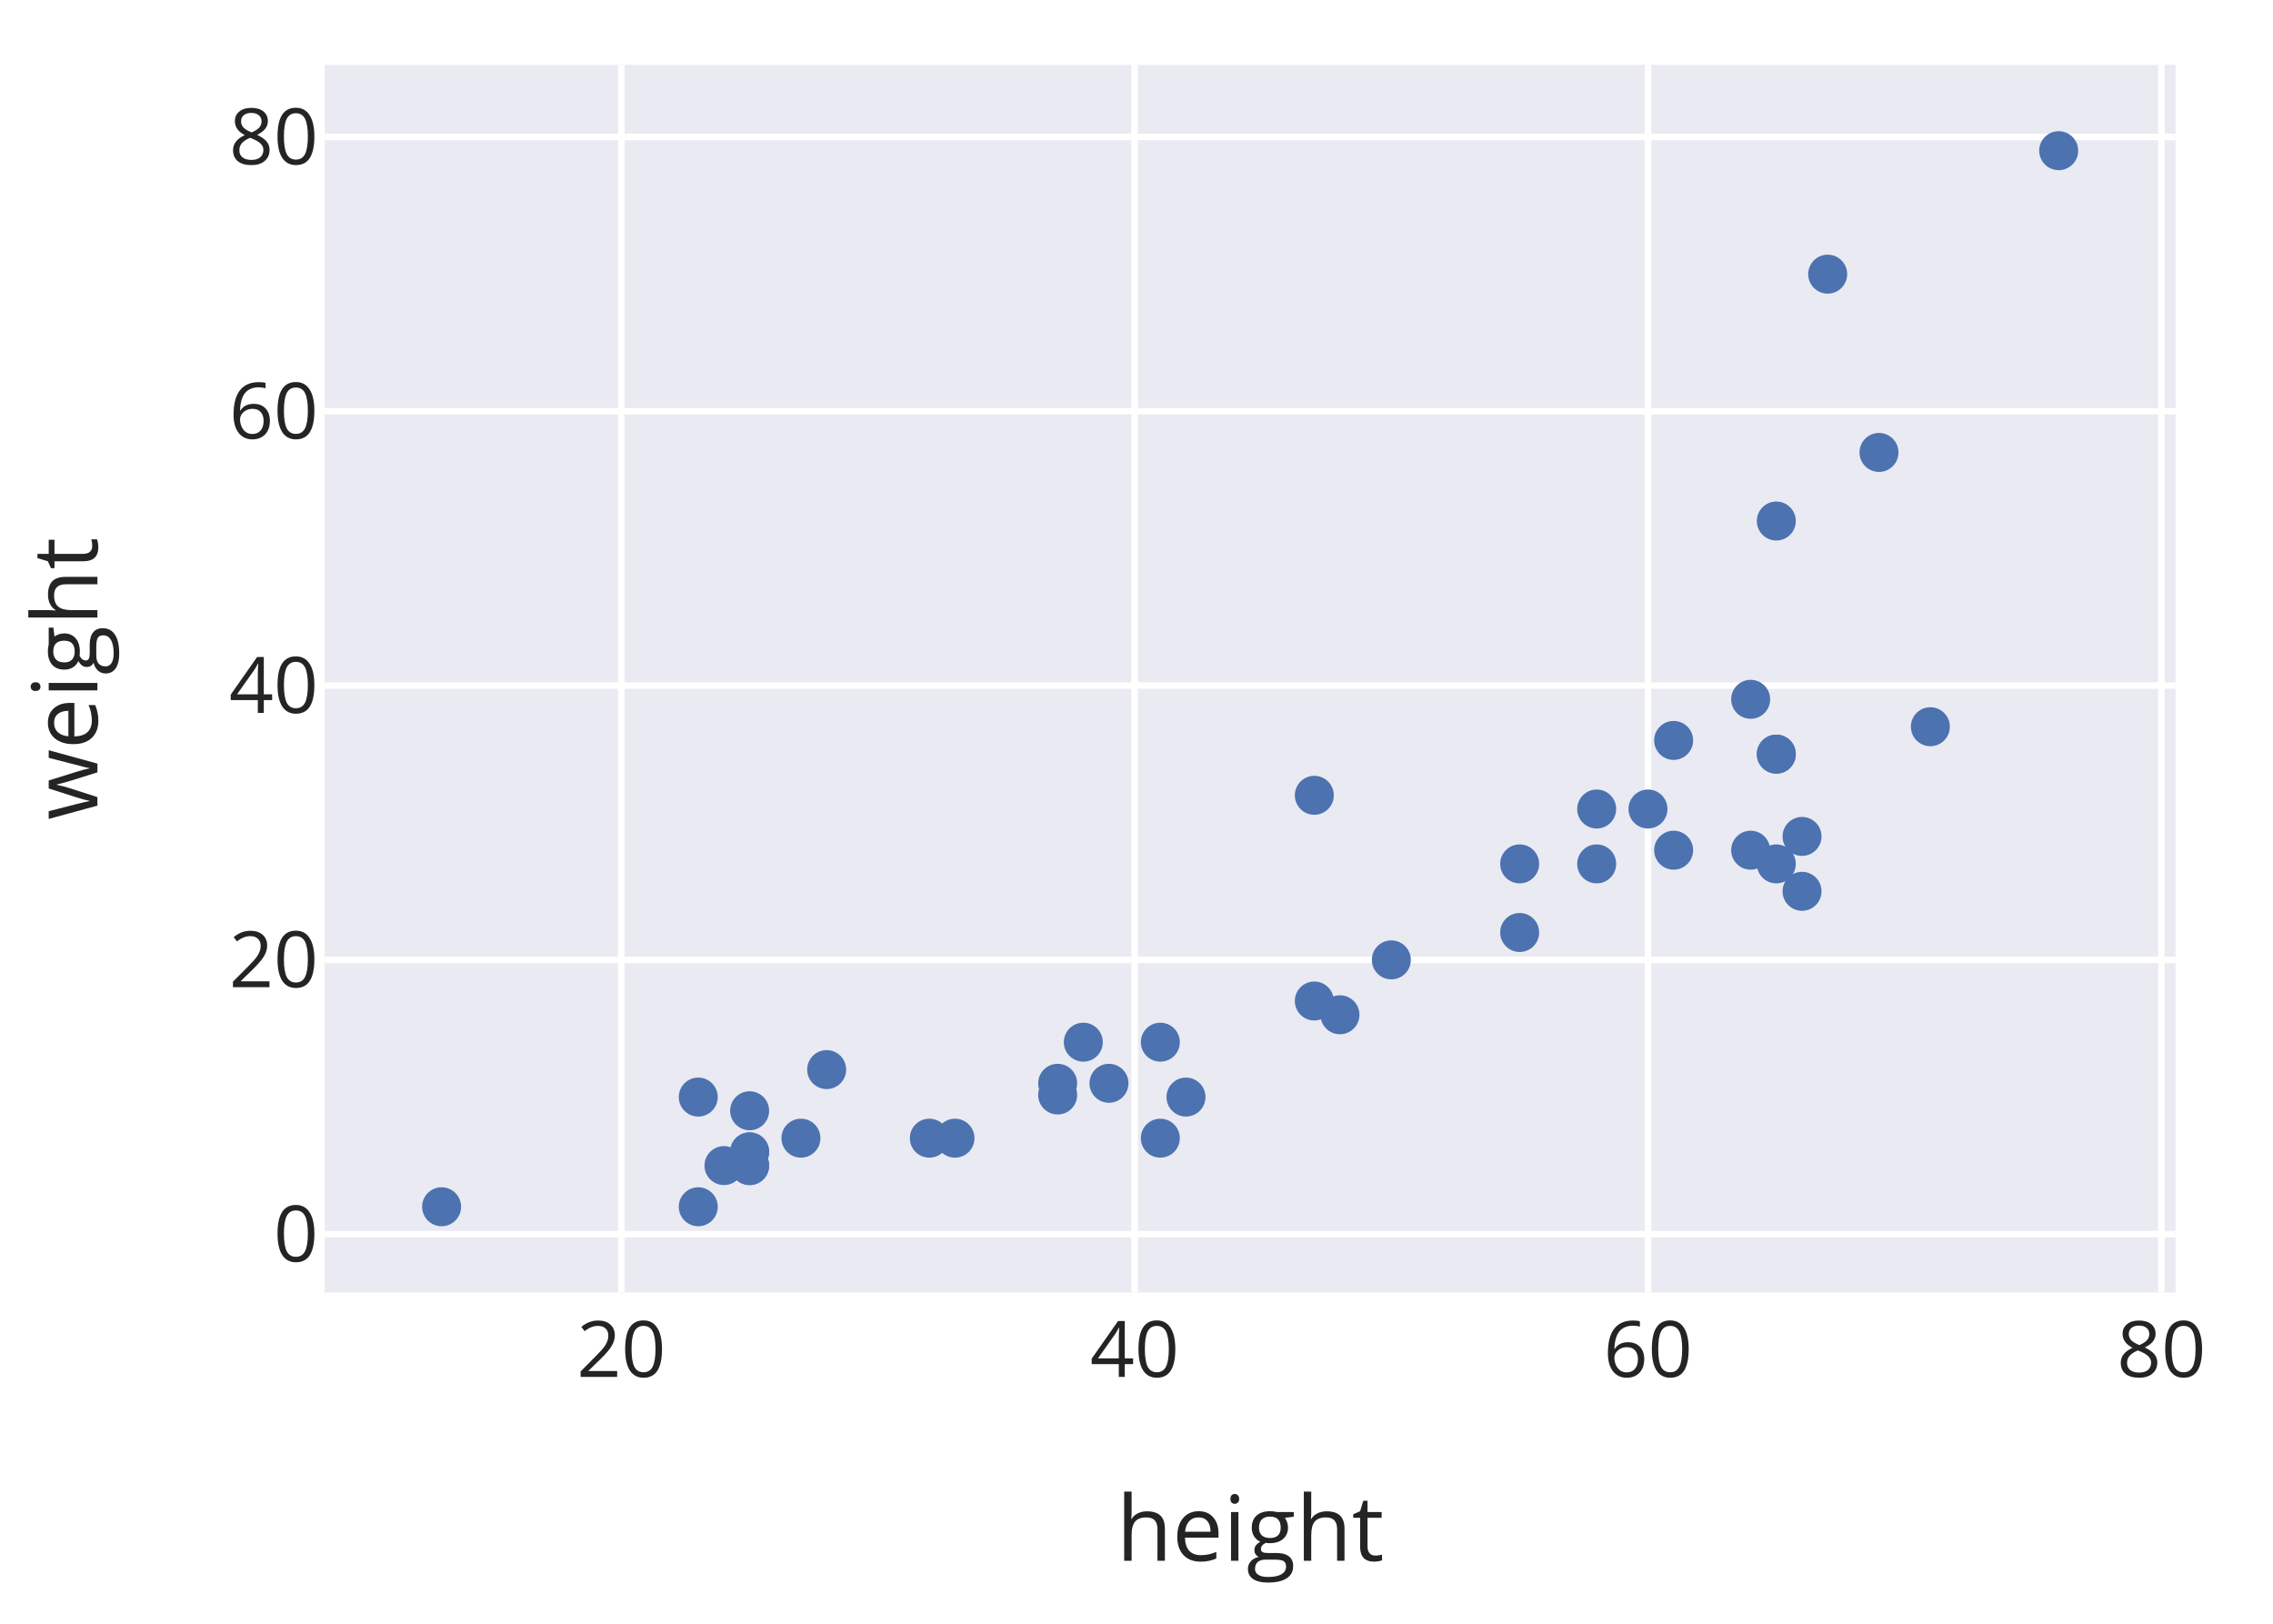
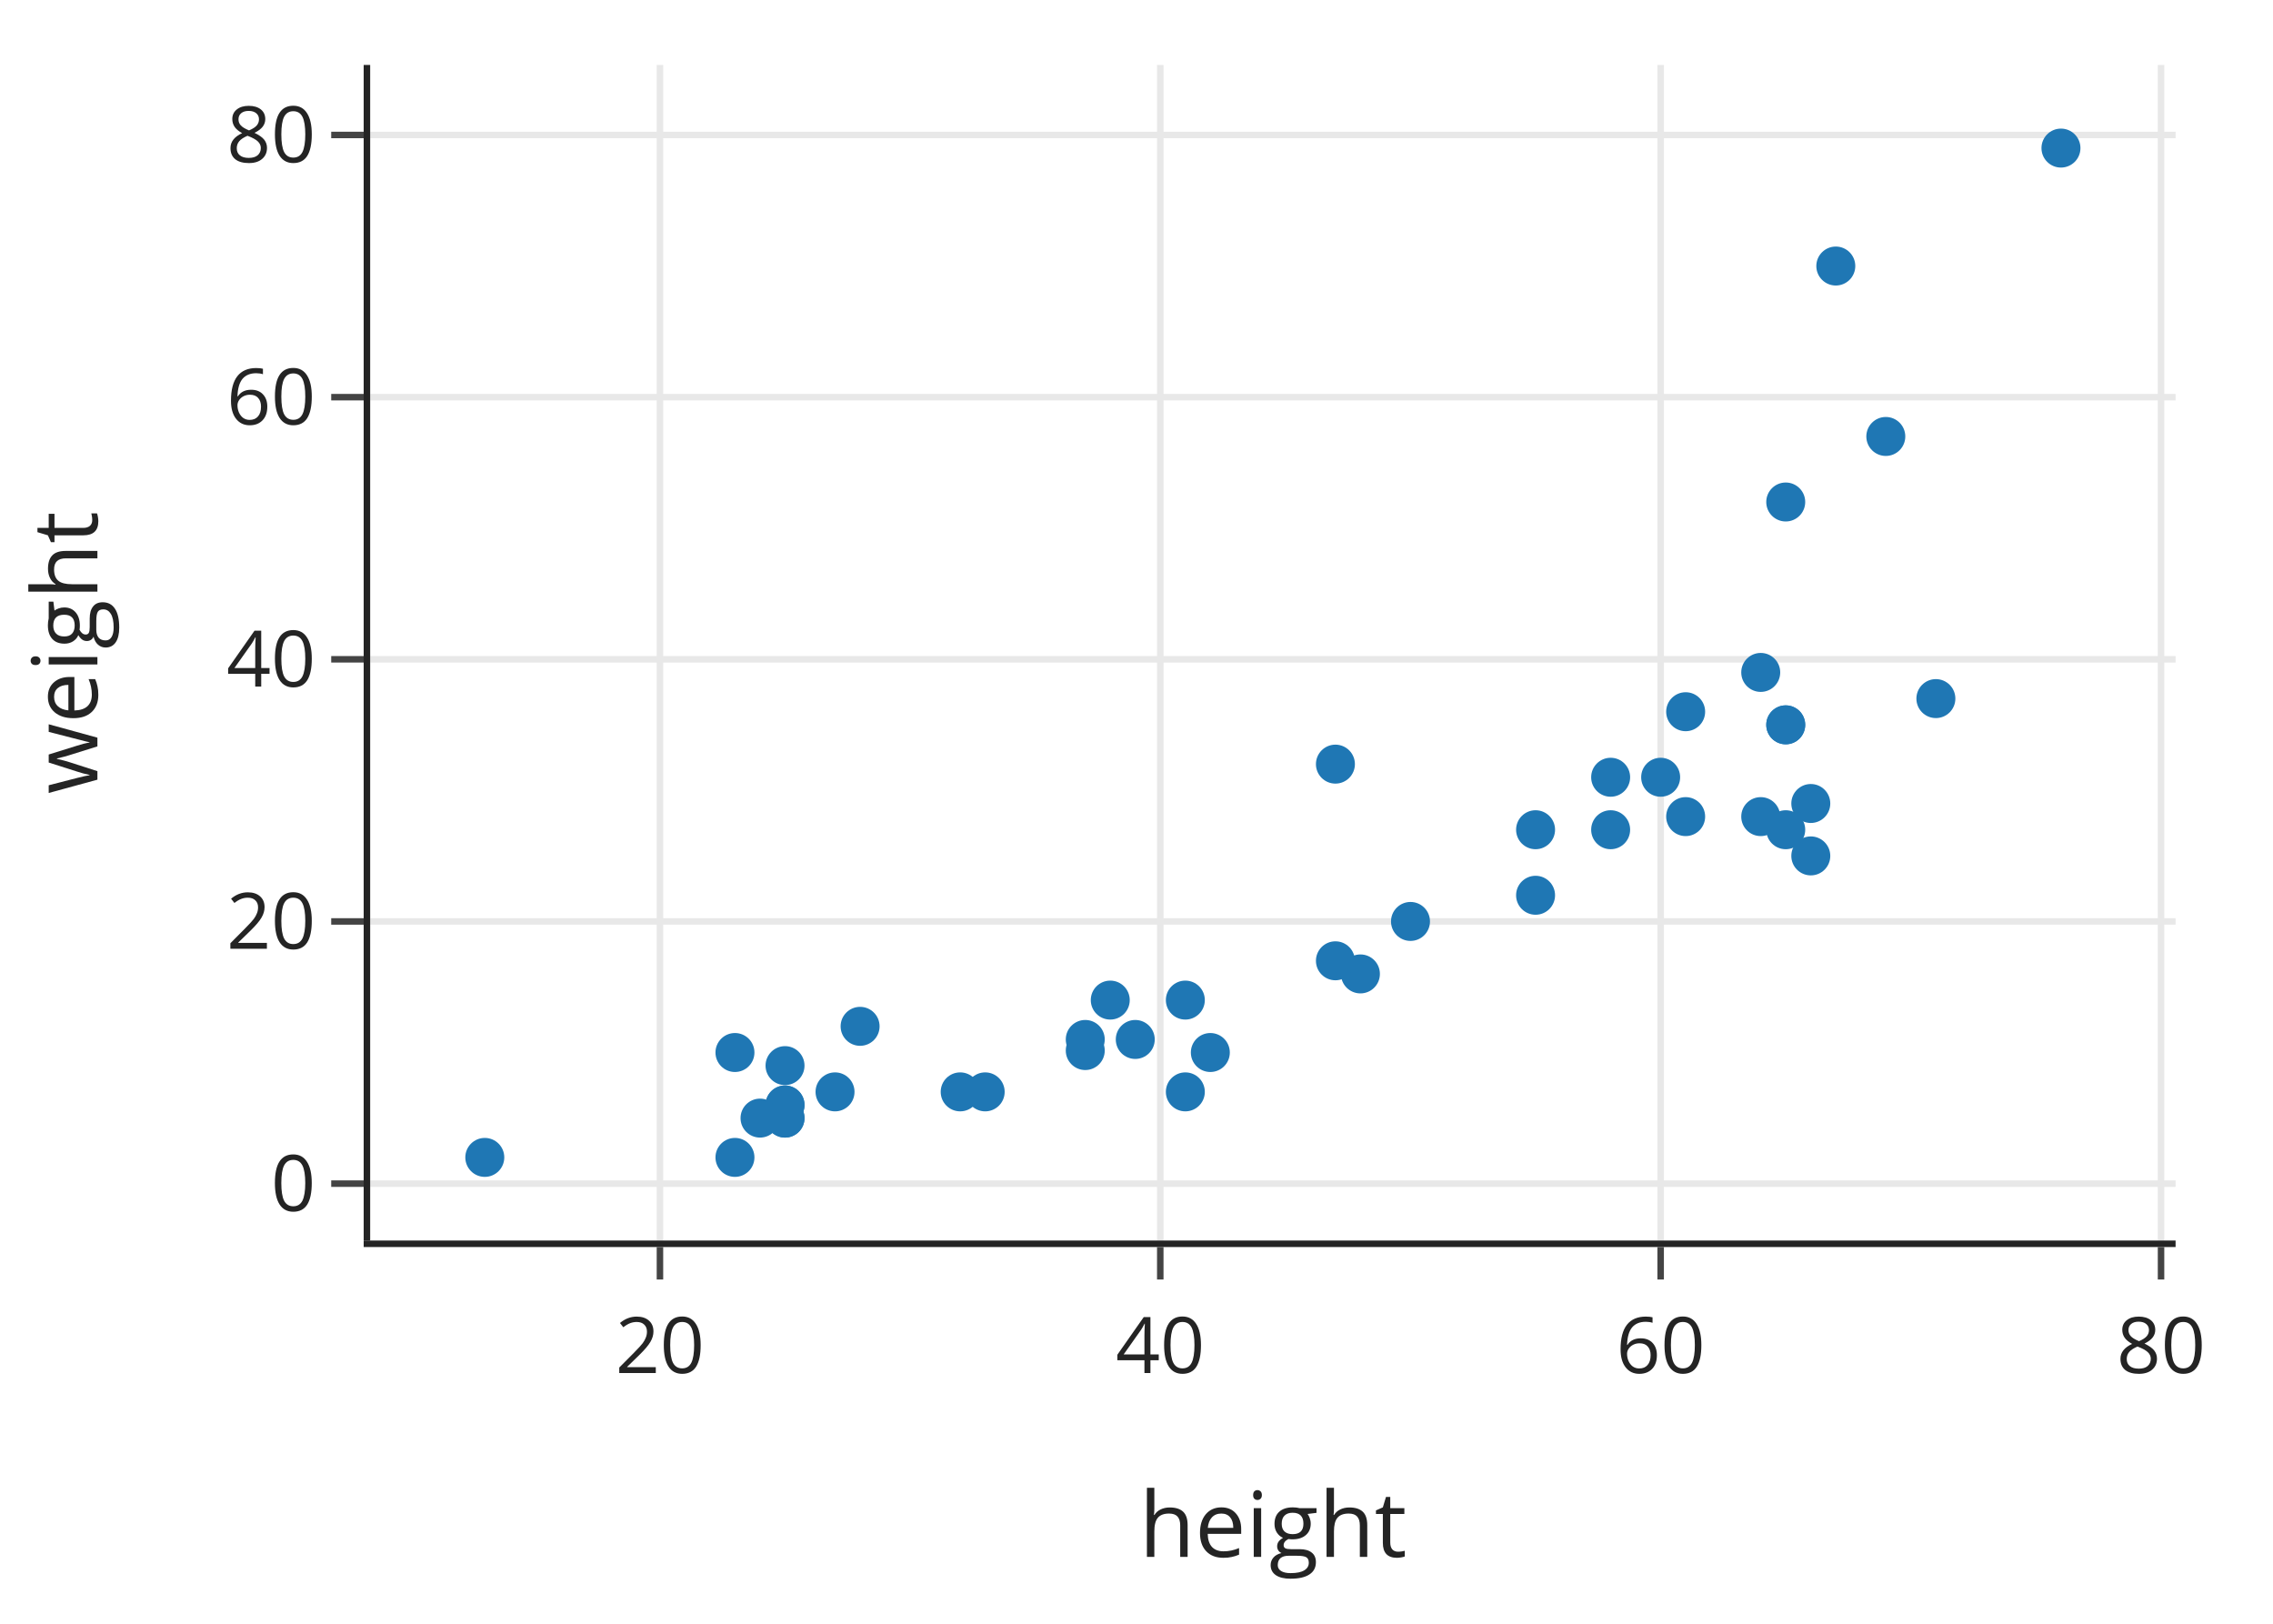
<svg xmlns="http://www.w3.org/2000/svg" class="main-svg" width="350" height="250" style="" viewBox="0 0 350 250">
  <rect x="0" y="0" width="350" height="250" style="fill: rgb(255, 255, 255); fill-opacity: 1;" />
-   <defs id="defs-d6e522">
+   <defs id="defs-1f3391">
    <g class="clips">
-       <clipPath id="clipd6e522xyplot" class="plotclip">
-         <rect width="285" height="189" />
+       <clipPath id="clip1f3391xyplot" class="plotclip">
+         <rect width="278" height="181" />
      </clipPath>
-       <clipPath class="axesclip" id="clipd6e522x">
-         <rect x="50" y="0" width="285" height="250" />
+       <clipPath class="axesclip" id="clip1f3391x">
+         <rect x="57" y="0" width="278" height="250" />
      </clipPath>
-       <clipPath class="axesclip" id="clipd6e522y">
-         <rect x="0" y="10" width="350" height="189" />
+       <clipPath class="axesclip" id="clip1f3391y">
+         <rect x="0" y="10" width="350" height="181" />
      </clipPath>
-       <clipPath class="axesclip" id="clipd6e522xy">
-         <rect x="50" y="10" width="285" height="189" />
+       <clipPath class="axesclip" id="clip1f3391xy">
+         <rect x="57" y="10" width="278" height="181" />
      </clipPath>
    </g>
    <g class="gradients" />
    <g class="patterns" />
  </defs>
-   <g class="bglayer">
-     <rect class="bg" x="50" y="10" width="285" height="189" style="fill: rgb(234, 234, 242); fill-opacity: 1; stroke-width: 0;" />
-   </g>
+   <g class="bglayer" />
  <g class="layer-below">
    <g class="imagelayer" />
    <g class="shapelayer" />
  </g>
  <g class="cartesianlayer">
    <g class="subplot xy">
      <g class="layer-subplot">
        <g class="shapelayer" />
        <g class="imagelayer" />
      </g>
      <g class="gridlayer">
        <g class="x">
-           <path class="xgrid crisp" transform="translate(95.67,0)" d="M0,10v189" style="stroke: rgb(255, 255, 255); stroke-opacity: 1; stroke-width: 1px;" />
-           <path class="xgrid crisp" transform="translate(174.71,0)" d="M0,10v189" style="stroke: rgb(255, 255, 255); stroke-opacity: 1; stroke-width: 1px;" />
-           <path class="xgrid crisp" transform="translate(253.76,0)" d="M0,10v189" style="stroke: rgb(255, 255, 255); stroke-opacity: 1; stroke-width: 1px;" />
-           <path class="xgrid crisp" transform="translate(332.81,0)" d="M0,10v189" style="stroke: rgb(255, 255, 255); stroke-opacity: 1; stroke-width: 1px;" />
+           <path class="xgrid crisp" transform="translate(101.62,0)" d="M0,10v181" style="stroke: rgb(232, 232, 232); stroke-opacity: 1; stroke-width: 1px;" />
+           <path class="xgrid crisp" transform="translate(178.66,0)" d="M0,10v181" style="stroke: rgb(232, 232, 232); stroke-opacity: 1; stroke-width: 1px;" />
+           <path class="xgrid crisp" transform="translate(255.71,0)" d="M0,10v181" style="stroke: rgb(232, 232, 232); stroke-opacity: 1; stroke-width: 1px;" />
+           <path class="xgrid crisp" transform="translate(332.76,0)" d="M0,10v181" style="stroke: rgb(232, 232, 232); stroke-opacity: 1; stroke-width: 1px;" />
        </g>
        <g class="y">
-           <path class="ygrid crisp" transform="translate(0,147.79)" d="M50,0h285" style="stroke: rgb(255, 255, 255); stroke-opacity: 1; stroke-width: 1px;" />
-           <path class="ygrid crisp" transform="translate(0,105.56)" d="M50,0h285" style="stroke: rgb(255, 255, 255); stroke-opacity: 1; stroke-width: 1px;" />
-           <path class="ygrid crisp" transform="translate(0,63.32)" d="M50,0h285" style="stroke: rgb(255, 255, 255); stroke-opacity: 1; stroke-width: 1px;" />
-           <path class="ygrid crisp" transform="translate(0,21.09)" d="M50,0h285" style="stroke: rgb(255, 255, 255); stroke-opacity: 1; stroke-width: 1px;" />
+           <path class="ygrid crisp" transform="translate(0,182.24)" d="M57,0h278" style="stroke: rgb(232, 232, 232); stroke-opacity: 1; stroke-width: 1px;" />
+           <path class="ygrid crisp" transform="translate(0,141.87)" d="M57,0h278" style="stroke: rgb(232, 232, 232); stroke-opacity: 1; stroke-width: 1px;" />
+           <path class="ygrid crisp" transform="translate(0,101.51)" d="M57,0h278" style="stroke: rgb(232, 232, 232); stroke-opacity: 1; stroke-width: 1px;" />
+           <path class="ygrid crisp" transform="translate(0,61.15)" d="M57,0h278" style="stroke: rgb(232, 232, 232); stroke-opacity: 1; stroke-width: 1px;" />
+           <path class="ygrid crisp" transform="translate(0,20.78)" d="M57,0h278" style="stroke: rgb(232, 232, 232); stroke-opacity: 1; stroke-width: 1px;" />
        </g>
      </g>
-       <g class="zerolinelayer">
-         <path class="yzl zl crisp" transform="translate(0,190.02)" d="M50,0h285" style="stroke: rgb(255, 255, 255); stroke-opacity: 1; stroke-width: 1px;" />
-       </g>
+       <g class="zerolinelayer" />
      <path class="xlines-below" />
      <path class="ylines-below" />
      <g class="overlines-below" />
      <g class="xaxislayer-below" />
      <g class="yaxislayer-below" />
      <g class="overaxes-below" />
-       <g class="plot" transform="translate(50,10)" clip-path="url(#clipd6e522xyplot)">
+       <g class="plot" transform="translate(57,10)" clip-path="url(#clip1f3391xyplot)">
        <g class="scatterlayer mlayer">
-           <g class="trace scatter trace2d09be" style="stroke-miterlimit: 2; opacity: 1;">
+           <g class="trace scatter trace403905" style="stroke-miterlimit: 2; opacity: 1;">
            <g class="fills" />
            <g class="errorbars" />
            <g class="lines" />
            <g class="points">
-               <path class="point" transform="translate(156.33,146.24)" d="M3,0A3,3 0 1,1 0,-3A3,3 0 0,1 3,0Z" style="opacity: 1; stroke-width: 0px; fill: rgb(76, 114, 176); fill-opacity: 1;" />
-               <path class="point" transform="translate(65.43,167.35)" d="M3,0A3,3 0 1,1 0,-3A3,3 0 0,1 3,0Z" style="opacity: 1; stroke-width: 0px; fill: rgb(76, 114, 176); fill-opacity: 1;" />
-               <path class="point" transform="translate(128.67,150.46)" d="M3,0A3,3 0 1,1 0,-3A3,3 0 0,1 3,0Z" style="opacity: 1; stroke-width: 0px; fill: rgb(76, 114, 176); fill-opacity: 1;" />
-               <path class="point" transform="translate(112.86,156.79)" d="M3,0A3,3 0 1,1 0,-3A3,3 0 0,1 3,0Z" style="opacity: 1; stroke-width: 0px; fill: rgb(76, 114, 176); fill-opacity: 1;" />
-               <path class="point" transform="translate(112.86,158.59)" d="M3,0A3,3 0 1,1 0,-3A3,3 0 0,1 3,0Z" style="opacity: 1; stroke-width: 0px; fill: rgb(76, 114, 176); fill-opacity: 1;" />
-               <path class="point" transform="translate(184,133.57)" d="M3,0A3,3 0 1,1 0,-3A3,3 0 0,1 3,0Z" style="opacity: 1; stroke-width: 0px; fill: rgb(76, 114, 176); fill-opacity: 1;" />
-               <path class="point" transform="translate(73.33,165.24)" d="M3,0A3,3 0 1,1 0,-3A3,3 0 0,1 3,0Z" style="opacity: 1; stroke-width: 0px; fill: rgb(76, 114, 176); fill-opacity: 1;" />
-               <path class="point" transform="translate(97.05,165.24)" d="M3,0A3,3 0 1,1 0,-3A3,3 0 0,1 3,0Z" style="opacity: 1; stroke-width: 0px; fill: rgb(76, 114, 176); fill-opacity: 1;" />
-               <path class="point" transform="translate(18,175.8)" d="M3,0A3,3 0 1,1 0,-3A3,3 0 0,1 3,0Z" style="opacity: 1; stroke-width: 0px; fill: rgb(76, 114, 176); fill-opacity: 1;" />
-               <path class="point" transform="translate(164.24,137.79)" d="M3,0A3,3 0 1,1 0,-3A3,3 0 0,1 3,0Z" style="opacity: 1; stroke-width: 0px; fill: rgb(76, 114, 176); fill-opacity: 1;" />
-               <path class="point" transform="translate(207.71,120.9)" d="M3,0A3,3 0 1,1 0,-3A3,3 0 0,1 3,0Z" style="opacity: 1; stroke-width: 0px; fill: rgb(76, 114, 176); fill-opacity: 1;" />
-               <path class="point" transform="translate(223.52,123.01)" d="M3,0A3,3 0 1,1 0,-3A3,3 0 0,1 3,0Z" style="opacity: 1; stroke-width: 0px; fill: rgb(76, 114, 176); fill-opacity: 1;" />
-               <path class="point" transform="translate(65.43,169.46)" d="M3,0A3,3 0 1,1 0,-3A3,3 0 0,1 3,0Z" style="opacity: 1; stroke-width: 0px; fill: rgb(76, 114, 176); fill-opacity: 1;" />
-               <path class="point" transform="translate(195.86,114.56)" d="M3,0A3,3 0 1,1 0,-3A3,3 0 0,1 3,0Z" style="opacity: 1; stroke-width: 0px; fill: rgb(76, 114, 176); fill-opacity: 1;" />
-               <path class="point" transform="translate(57.52,175.8)" d="M3,0A3,3 0 1,1 0,-3A3,3 0 0,1 3,0Z" style="opacity: 1; stroke-width: 0px; fill: rgb(76, 114, 176); fill-opacity: 1;" />
-               <path class="point" transform="translate(65.43,167.35)" d="M3,0A3,3 0 1,1 0,-3A3,3 0 0,1 3,0Z" style="opacity: 1; stroke-width: 0px; fill: rgb(76, 114, 176); fill-opacity: 1;" />
-               <path class="point" transform="translate(227.48,118.78)" d="M3,0A3,3 0 1,1 0,-3A3,3 0 0,1 3,0Z" style="opacity: 1; stroke-width: 0px; fill: rgb(76, 114, 176); fill-opacity: 1;" />
-               <path class="point" transform="translate(195.86,123.01)" d="M3,0A3,3 0 1,1 0,-3A3,3 0 0,1 3,0Z" style="opacity: 1; stroke-width: 0px; fill: rgb(76, 114, 176); fill-opacity: 1;" />
-               <path class="point" transform="translate(203.76,114.56)" d="M3,0A3,3 0 1,1 0,-3A3,3 0 0,1 3,0Z" style="opacity: 1; stroke-width: 0px; fill: rgb(76, 114, 176); fill-opacity: 1;" />
-               <path class="point" transform="translate(120.76,156.79)" d="M3,0A3,3 0 1,1 0,-3A3,3 0 0,1 3,0Z" style="opacity: 1; stroke-width: 0px; fill: rgb(76, 114, 176); fill-opacity: 1;" />
-               <path class="point" transform="translate(219.57,120.9)" d="M3,0A3,3 0 1,1 0,-3A3,3 0 0,1 3,0Z" style="opacity: 1; stroke-width: 0px; fill: rgb(76, 114, 176); fill-opacity: 1;" />
-               <path class="point" transform="translate(128.67,165.24)" d="M3,0A3,3 0 1,1 0,-3A3,3 0 0,1 3,0Z" style="opacity: 1; stroke-width: 0px; fill: rgb(76, 114, 176); fill-opacity: 1;" />
-               <path class="point" transform="translate(61.48,169.46)" d="M3,0A3,3 0 1,1 0,-3A3,3 0 0,1 3,0Z" style="opacity: 1; stroke-width: 0px; fill: rgb(76, 114, 176); fill-opacity: 1;" />
-               <path class="point" transform="translate(65.43,169.46)" d="M3,0A3,3 0 1,1 0,-3A3,3 0 0,1 3,0Z" style="opacity: 1; stroke-width: 0px; fill: rgb(76, 114, 176); fill-opacity: 1;" />
-               <path class="point" transform="translate(93.1,165.24)" d="M3,0A3,3 0 1,1 0,-3A3,3 0 0,1 3,0Z" style="opacity: 1; stroke-width: 0px; fill: rgb(76, 114, 176); fill-opacity: 1;" />
-               <path class="point" transform="translate(132.62,158.91)" d="M3,0A3,3 0 1,1 0,-3A3,3 0 0,1 3,0Z" style="opacity: 1; stroke-width: 0px; fill: rgb(76, 114, 176); fill-opacity: 1;" />
-               <path class="point" transform="translate(116.81,150.46)" d="M3,0A3,3 0 1,1 0,-3A3,3 0 0,1 3,0Z" style="opacity: 1; stroke-width: 0px; fill: rgb(76, 114, 176); fill-opacity: 1;" />
-               <path class="point" transform="translate(77.29,154.68)" d="M3,0A3,3 0 1,1 0,-3A3,3 0 0,1 3,0Z" style="opacity: 1; stroke-width: 0px; fill: rgb(76, 114, 176); fill-opacity: 1;" />
-               <path class="point" transform="translate(152.38,112.45)" d="M3,0A3,3 0 1,1 0,-3A3,3 0 0,1 3,0Z" style="opacity: 1; stroke-width: 0px; fill: rgb(76, 114, 176); fill-opacity: 1;" />
-               <path class="point" transform="translate(57.52,158.91)" d="M3,0A3,3 0 1,1 0,-3A3,3 0 0,1 3,0Z" style="opacity: 1; stroke-width: 0px; fill: rgb(76, 114, 176); fill-opacity: 1;" />
-               <path class="point" transform="translate(223.52,106.11)" d="M3,0A3,3 0 1,1 0,-3A3,3 0 0,1 3,0Z" style="opacity: 1; stroke-width: 0px; fill: rgb(76, 114, 176); fill-opacity: 1;" />
-               <path class="point" transform="translate(65.43,161.02)" d="M3,0A3,3 0 1,1 0,-3A3,3 0 0,1 3,0Z" style="opacity: 1; stroke-width: 0px; fill: rgb(76, 114, 176); fill-opacity: 1;" />
-               <path class="point" transform="translate(152.38,144.12)" d="M3,0A3,3 0 1,1 0,-3A3,3 0 0,1 3,0Z" style="opacity: 1; stroke-width: 0px; fill: rgb(76, 114, 176); fill-opacity: 1;" />
-               <path class="point" transform="translate(227.48,127.23)" d="M3,0A3,3 0 1,1 0,-3A3,3 0 0,1 3,0Z" style="opacity: 1; stroke-width: 0px; fill: rgb(76, 114, 176); fill-opacity: 1;" />
-               <path class="point" transform="translate(239.33,59.66)" d="M3,0A3,3 0 1,1 0,-3A3,3 0 0,1 3,0Z" style="opacity: 1; stroke-width: 0px; fill: rgb(76, 114, 176); fill-opacity: 1;" />
-               <path class="point" transform="translate(223.52,106.11)" d="M3,0A3,3 0 1,1 0,-3A3,3 0 0,1 3,0Z" style="opacity: 1; stroke-width: 0px; fill: rgb(76, 114, 176); fill-opacity: 1;" />
-               <path class="point" transform="translate(247.24,101.89)" d="M3,0A3,3 0 1,1 0,-3A3,3 0 0,1 3,0Z" style="opacity: 1; stroke-width: 0px; fill: rgb(76, 114, 176); fill-opacity: 1;" />
-               <path class="point" transform="translate(184,123.01)" d="M3,0A3,3 0 1,1 0,-3A3,3 0 0,1 3,0Z" style="opacity: 1; stroke-width: 0px; fill: rgb(76, 114, 176); fill-opacity: 1;" />
-               <path class="point" transform="translate(207.71,104)" d="M3,0A3,3 0 1,1 0,-3A3,3 0 0,1 3,0Z" style="opacity: 1; stroke-width: 0px; fill: rgb(76, 114, 176); fill-opacity: 1;" />
-               <path class="point" transform="translate(219.57,97.67)" d="M3,0A3,3 0 1,1 0,-3A3,3 0 0,1 3,0Z" style="opacity: 1; stroke-width: 0px; fill: rgb(76, 114, 176); fill-opacity: 1;" />
-               <path class="point" transform="translate(223.52,70.22)" d="M3,0A3,3 0 1,1 0,-3A3,3 0 0,1 3,0Z" style="opacity: 1; stroke-width: 0px; fill: rgb(76, 114, 176); fill-opacity: 1;" />
-               <path class="point" transform="translate(267,13.2)" d="M3,0A3,3 0 1,1 0,-3A3,3 0 0,1 3,0Z" style="opacity: 1; stroke-width: 0px; fill: rgb(76, 114, 176); fill-opacity: 1;" />
-               <path class="point" transform="translate(231.43,32.21)" d="M3,0A3,3 0 1,1 0,-3A3,3 0 0,1 3,0Z" style="opacity: 1; stroke-width: 0px; fill: rgb(76, 114, 176); fill-opacity: 1;" />
+               <path class="point" transform="translate(152.48,139.95)" d="M3,0A3,3 0 1,1 0,-3A3,3 0 0,1 3,0Z" style="opacity: 1; stroke-width: 0px; fill: rgb(31, 119, 180); fill-opacity: 1;" />
+               <path class="point" transform="translate(63.88,160.13)" d="M3,0A3,3 0 1,1 0,-3A3,3 0 0,1 3,0Z" style="opacity: 1; stroke-width: 0px; fill: rgb(31, 119, 180); fill-opacity: 1;" />
+               <path class="point" transform="translate(125.52,143.98)" d="M3,0A3,3 0 1,1 0,-3A3,3 0 0,1 3,0Z" style="opacity: 1; stroke-width: 0px; fill: rgb(31, 119, 180); fill-opacity: 1;" />
+               <path class="point" transform="translate(110.11,150.04)" d="M3,0A3,3 0 1,1 0,-3A3,3 0 0,1 3,0Z" style="opacity: 1; stroke-width: 0px; fill: rgb(31, 119, 180); fill-opacity: 1;" />
+               <path class="point" transform="translate(110.11,151.75)" d="M3,0A3,3 0 1,1 0,-3A3,3 0 0,1 3,0Z" style="opacity: 1; stroke-width: 0px; fill: rgb(31, 119, 180); fill-opacity: 1;" />
+               <path class="point" transform="translate(179.45,127.84)" d="M3,0A3,3 0 1,1 0,-3A3,3 0 0,1 3,0Z" style="opacity: 1; stroke-width: 0px; fill: rgb(31, 119, 180); fill-opacity: 1;" />
+               <path class="point" transform="translate(71.58,158.11)" d="M3,0A3,3 0 1,1 0,-3A3,3 0 0,1 3,0Z" style="opacity: 1; stroke-width: 0px; fill: rgb(31, 119, 180); fill-opacity: 1;" />
+               <path class="point" transform="translate(94.7,158.11)" d="M3,0A3,3 0 1,1 0,-3A3,3 0 0,1 3,0Z" style="opacity: 1; stroke-width: 0px; fill: rgb(31, 119, 180); fill-opacity: 1;" />
+               <path class="point" transform="translate(17.65,168.2)" d="M3,0A3,3 0 1,1 0,-3A3,3 0 0,1 3,0Z" style="opacity: 1; stroke-width: 0px; fill: rgb(31, 119, 180); fill-opacity: 1;" />
+               <path class="point" transform="translate(160.19,131.87)" d="M3,0A3,3 0 1,1 0,-3A3,3 0 0,1 3,0Z" style="opacity: 1; stroke-width: 0px; fill: rgb(31, 119, 180); fill-opacity: 1;" />
+               <path class="point" transform="translate(202.56,115.73)" d="M3,0A3,3 0 1,1 0,-3A3,3 0 0,1 3,0Z" style="opacity: 1; stroke-width: 0px; fill: rgb(31, 119, 180); fill-opacity: 1;" />
+               <path class="point" transform="translate(217.97,117.75)" d="M3,0A3,3 0 1,1 0,-3A3,3 0 0,1 3,0Z" style="opacity: 1; stroke-width: 0px; fill: rgb(31, 119, 180); fill-opacity: 1;" />
+               <path class="point" transform="translate(63.88,162.15)" d="M3,0A3,3 0 1,1 0,-3A3,3 0 0,1 3,0Z" style="opacity: 1; stroke-width: 0px; fill: rgb(31, 119, 180); fill-opacity: 1;" />
+               <path class="point" transform="translate(191.01,109.67)" d="M3,0A3,3 0 1,1 0,-3A3,3 0 0,1 3,0Z" style="opacity: 1; stroke-width: 0px; fill: rgb(31, 119, 180); fill-opacity: 1;" />
+               <path class="point" transform="translate(56.17,168.2)" d="M3,0A3,3 0 1,1 0,-3A3,3 0 0,1 3,0Z" style="opacity: 1; stroke-width: 0px; fill: rgb(31, 119, 180); fill-opacity: 1;" />
+               <path class="point" transform="translate(63.88,160.13)" d="M3,0A3,3 0 1,1 0,-3A3,3 0 0,1 3,0Z" style="opacity: 1; stroke-width: 0px; fill: rgb(31, 119, 180); fill-opacity: 1;" />
+               <path class="point" transform="translate(221.83,113.71)" d="M3,0A3,3 0 1,1 0,-3A3,3 0 0,1 3,0Z" style="opacity: 1; stroke-width: 0px; fill: rgb(31, 119, 180); fill-opacity: 1;" />
+               <path class="point" transform="translate(191.01,117.75)" d="M3,0A3,3 0 1,1 0,-3A3,3 0 0,1 3,0Z" style="opacity: 1; stroke-width: 0px; fill: rgb(31, 119, 180); fill-opacity: 1;" />
+               <path class="point" transform="translate(198.71,109.67)" d="M3,0A3,3 0 1,1 0,-3A3,3 0 0,1 3,0Z" style="opacity: 1; stroke-width: 0px; fill: rgb(31, 119, 180); fill-opacity: 1;" />
+               <path class="point" transform="translate(117.81,150.04)" d="M3,0A3,3 0 1,1 0,-3A3,3 0 0,1 3,0Z" style="opacity: 1; stroke-width: 0px; fill: rgb(31, 119, 180); fill-opacity: 1;" />
+               <path class="point" transform="translate(214.12,115.73)" d="M3,0A3,3 0 1,1 0,-3A3,3 0 0,1 3,0Z" style="opacity: 1; stroke-width: 0px; fill: rgb(31, 119, 180); fill-opacity: 1;" />
+               <path class="point" transform="translate(125.52,158.11)" d="M3,0A3,3 0 1,1 0,-3A3,3 0 0,1 3,0Z" style="opacity: 1; stroke-width: 0px; fill: rgb(31, 119, 180); fill-opacity: 1;" />
+               <path class="point" transform="translate(60.03,162.15)" d="M3,0A3,3 0 1,1 0,-3A3,3 0 0,1 3,0Z" style="opacity: 1; stroke-width: 0px; fill: rgb(31, 119, 180); fill-opacity: 1;" />
+               <path class="point" transform="translate(63.88,162.15)" d="M3,0A3,3 0 1,1 0,-3A3,3 0 0,1 3,0Z" style="opacity: 1; stroke-width: 0px; fill: rgb(31, 119, 180); fill-opacity: 1;" />
+               <path class="point" transform="translate(90.85,158.11)" d="M3,0A3,3 0 1,1 0,-3A3,3 0 0,1 3,0Z" style="opacity: 1; stroke-width: 0px; fill: rgb(31, 119, 180); fill-opacity: 1;" />
+               <path class="point" transform="translate(129.37,152.05)" d="M3,0A3,3 0 1,1 0,-3A3,3 0 0,1 3,0Z" style="opacity: 1; stroke-width: 0px; fill: rgb(31, 119, 180); fill-opacity: 1;" />
+               <path class="point" transform="translate(113.96,143.98)" d="M3,0A3,3 0 1,1 0,-3A3,3 0 0,1 3,0Z" style="opacity: 1; stroke-width: 0px; fill: rgb(31, 119, 180); fill-opacity: 1;" />
+               <path class="point" transform="translate(75.44,148.02)" d="M3,0A3,3 0 1,1 0,-3A3,3 0 0,1 3,0Z" style="opacity: 1; stroke-width: 0px; fill: rgb(31, 119, 180); fill-opacity: 1;" />
+               <path class="point" transform="translate(148.63,107.65)" d="M3,0A3,3 0 1,1 0,-3A3,3 0 0,1 3,0Z" style="opacity: 1; stroke-width: 0px; fill: rgb(31, 119, 180); fill-opacity: 1;" />
+               <path class="point" transform="translate(56.17,152.05)" d="M3,0A3,3 0 1,1 0,-3A3,3 0 0,1 3,0Z" style="opacity: 1; stroke-width: 0px; fill: rgb(31, 119, 180); fill-opacity: 1;" />
+               <path class="point" transform="translate(217.97,101.6)" d="M3,0A3,3 0 1,1 0,-3A3,3 0 0,1 3,0Z" style="opacity: 1; stroke-width: 0px; fill: rgb(31, 119, 180); fill-opacity: 1;" />
+               <path class="point" transform="translate(63.88,154.07)" d="M3,0A3,3 0 1,1 0,-3A3,3 0 0,1 3,0Z" style="opacity: 1; stroke-width: 0px; fill: rgb(31, 119, 180); fill-opacity: 1;" />
+               <path class="point" transform="translate(148.63,137.93)" d="M3,0A3,3 0 1,1 0,-3A3,3 0 0,1 3,0Z" style="opacity: 1; stroke-width: 0px; fill: rgb(31, 119, 180); fill-opacity: 1;" />
+               <path class="point" transform="translate(221.83,121.78)" d="M3,0A3,3 0 1,1 0,-3A3,3 0 0,1 3,0Z" style="opacity: 1; stroke-width: 0px; fill: rgb(31, 119, 180); fill-opacity: 1;" />
+               <path class="point" transform="translate(233.38,57.2)" d="M3,0A3,3 0 1,1 0,-3A3,3 0 0,1 3,0Z" style="opacity: 1; stroke-width: 0px; fill: rgb(31, 119, 180); fill-opacity: 1;" />
+               <path class="point" transform="translate(217.97,101.6)" d="M3,0A3,3 0 1,1 0,-3A3,3 0 0,1 3,0Z" style="opacity: 1; stroke-width: 0px; fill: rgb(31, 119, 180); fill-opacity: 1;" />
+               <path class="point" transform="translate(241.09,97.56)" d="M3,0A3,3 0 1,1 0,-3A3,3 0 0,1 3,0Z" style="opacity: 1; stroke-width: 0px; fill: rgb(31, 119, 180); fill-opacity: 1;" />
+               <path class="point" transform="translate(179.45,117.75)" d="M3,0A3,3 0 1,1 0,-3A3,3 0 0,1 3,0Z" style="opacity: 1; stroke-width: 0px; fill: rgb(31, 119, 180); fill-opacity: 1;" />
+               <path class="point" transform="translate(202.56,99.58)" d="M3,0A3,3 0 1,1 0,-3A3,3 0 0,1 3,0Z" style="opacity: 1; stroke-width: 0px; fill: rgb(31, 119, 180); fill-opacity: 1;" />
+               <path class="point" transform="translate(214.12,93.53)" d="M3,0A3,3 0 1,1 0,-3A3,3 0 0,1 3,0Z" style="opacity: 1; stroke-width: 0px; fill: rgb(31, 119, 180); fill-opacity: 1;" />
+               <path class="point" transform="translate(217.97,67.29)" d="M3,0A3,3 0 1,1 0,-3A3,3 0 0,1 3,0Z" style="opacity: 1; stroke-width: 0px; fill: rgb(31, 119, 180); fill-opacity: 1;" />
+               <path class="point" transform="translate(260.35,12.8)" d="M3,0A3,3 0 1,1 0,-3A3,3 0 0,1 3,0Z" style="opacity: 1; stroke-width: 0px; fill: rgb(31, 119, 180); fill-opacity: 1;" />
+               <path class="point" transform="translate(225.68,30.96)" d="M3,0A3,3 0 1,1 0,-3A3,3 0 0,1 3,0Z" style="opacity: 1; stroke-width: 0px; fill: rgb(31, 119, 180); fill-opacity: 1;" />
            </g>
            <g class="text" />
          </g>
        </g>
      </g>
      <g class="overplot" />
-       <path class="xlines-above crisp" d="M0,0" style="fill: none;" />
-       <path class="ylines-above crisp" d="M0,0" style="fill: none;" />
+       <path class="xlines-above crisp" d="M56,191.5H335" style="fill: none; stroke-width: 1px; stroke: rgb(36, 36, 36); stroke-opacity: 1;" />
+       <path class="ylines-above crisp" d="M56.5,10V191" style="fill: none; stroke-width: 1px; stroke: rgb(36, 36, 36); stroke-opacity: 1;" />
      <g class="overlines-above" />
      <g class="xaxislayer-above">
+         <path class="xtick ticks crisp" d="M0,192v5" transform="translate(101.62,0)" style="stroke: rgb(68, 68, 68); stroke-opacity: 1; stroke-width: 1px;" />
+         <path class="xtick ticks crisp" d="M0,192v5" transform="translate(178.66,0)" style="stroke: rgb(68, 68, 68); stroke-opacity: 1; stroke-width: 1px;" />
+         <path class="xtick ticks crisp" d="M0,192v5" transform="translate(255.71,0)" style="stroke: rgb(68, 68, 68); stroke-opacity: 1; stroke-width: 1px;" />
+         <path class="xtick ticks crisp" d="M0,192v5" transform="translate(332.76,0)" style="stroke: rgb(68, 68, 68); stroke-opacity: 1; stroke-width: 1px;" />
        <g class="xtick">
-           <text text-anchor="middle" x="0" y="212" transform="translate(95.67,0)" style="font-family: 'Open Sans', verdana, arial, sans-serif; font-size: 12px; fill: rgb(36, 36, 36); fill-opacity: 1; white-space: pre; opacity: 1;">20</text>
+           <text text-anchor="middle" x="0" y="211.4" transform="translate(101.62,0)" style="font-family: 'Open Sans', verdana, arial, sans-serif; font-size: 12px; fill: rgb(36, 36, 36); fill-opacity: 1; white-space: pre; opacity: 1;">20</text>
        </g>
        <g class="xtick">
-           <text text-anchor="middle" x="0" y="212" style="font-family: 'Open Sans', verdana, arial, sans-serif; font-size: 12px; fill: rgb(36, 36, 36); fill-opacity: 1; white-space: pre; opacity: 1;" transform="translate(174.71,0)">40</text>
+           <text text-anchor="middle" x="0" y="211.4" style="font-family: 'Open Sans', verdana, arial, sans-serif; font-size: 12px; fill: rgb(36, 36, 36); fill-opacity: 1; white-space: pre; opacity: 1;" transform="translate(178.66,0)">40</text>
        </g>
        <g class="xtick">
-           <text text-anchor="middle" x="0" y="212" style="font-family: 'Open Sans', verdana, arial, sans-serif; font-size: 12px; fill: rgb(36, 36, 36); fill-opacity: 1; white-space: pre; opacity: 1;" transform="translate(253.76,0)">60</text>
+           <text text-anchor="middle" x="0" y="211.4" style="font-family: 'Open Sans', verdana, arial, sans-serif; font-size: 12px; fill: rgb(36, 36, 36); fill-opacity: 1; white-space: pre; opacity: 1;" transform="translate(255.71,0)">60</text>
        </g>
        <g class="xtick">
-           <text text-anchor="middle" x="0" y="212" style="font-family: 'Open Sans', verdana, arial, sans-serif; font-size: 12px; fill: rgb(36, 36, 36); fill-opacity: 1; white-space: pre; opacity: 1;" transform="translate(332.81,0)">80</text>
+           <text text-anchor="middle" x="0" y="211.4" style="font-family: 'Open Sans', verdana, arial, sans-serif; font-size: 12px; fill: rgb(36, 36, 36); fill-opacity: 1; white-space: pre; opacity: 1;" transform="translate(332.76,0)">80</text>
        </g>
      </g>
      <g class="yaxislayer-above">
+         <path class="ytick ticks crisp" d="M56,0h-5" transform="translate(0,182.24)" style="stroke: rgb(68, 68, 68); stroke-opacity: 1; stroke-width: 1px;" />
+         <path class="ytick ticks crisp" d="M56,0h-5" transform="translate(0,141.87)" style="stroke: rgb(68, 68, 68); stroke-opacity: 1; stroke-width: 1px;" />
+         <path class="ytick ticks crisp" d="M56,0h-5" transform="translate(0,101.51)" style="stroke: rgb(68, 68, 68); stroke-opacity: 1; stroke-width: 1px;" />
+         <path class="ytick ticks crisp" d="M56,0h-5" transform="translate(0,61.15)" style="stroke: rgb(68, 68, 68); stroke-opacity: 1; stroke-width: 1px;" />
+         <path class="ytick ticks crisp" d="M56,0h-5" transform="translate(0,20.78)" style="stroke: rgb(68, 68, 68); stroke-opacity: 1; stroke-width: 1px;" />
        <g class="ytick">
-           <text text-anchor="end" x="49" y="4.2" transform="translate(0,190.02)" style="font-family: 'Open Sans', verdana, arial, sans-serif; font-size: 12px; fill: rgb(36, 36, 36); fill-opacity: 1; white-space: pre; opacity: 1;">0</text>
+           <text text-anchor="end" x="48.6" y="4.2" transform="translate(0,182.24)" style="font-family: 'Open Sans', verdana, arial, sans-serif; font-size: 12px; fill: rgb(36, 36, 36); fill-opacity: 1; white-space: pre; opacity: 1;">0</text>
        </g>
        <g class="ytick">
-           <text text-anchor="end" x="49" y="4.2" style="font-family: 'Open Sans', verdana, arial, sans-serif; font-size: 12px; fill: rgb(36, 36, 36); fill-opacity: 1; white-space: pre; opacity: 1;" transform="translate(0,147.79)">20</text>
+           <text text-anchor="end" x="48.6" y="4.2" style="font-family: 'Open Sans', verdana, arial, sans-serif; font-size: 12px; fill: rgb(36, 36, 36); fill-opacity: 1; white-space: pre; opacity: 1;" transform="translate(0,141.87)">20</text>
        </g>
        <g class="ytick">
-           <text text-anchor="end" x="49" y="4.2" style="font-family: 'Open Sans', verdana, arial, sans-serif; font-size: 12px; fill: rgb(36, 36, 36); fill-opacity: 1; white-space: pre; opacity: 1;" transform="translate(0,105.56)">40</text>
+           <text text-anchor="end" x="48.6" y="4.2" style="font-family: 'Open Sans', verdana, arial, sans-serif; font-size: 12px; fill: rgb(36, 36, 36); fill-opacity: 1; white-space: pre; opacity: 1;" transform="translate(0,101.51)">40</text>
        </g>
        <g class="ytick">
-           <text text-anchor="end" x="49" y="4.2" style="font-family: 'Open Sans', verdana, arial, sans-serif; font-size: 12px; fill: rgb(36, 36, 36); fill-opacity: 1; white-space: pre; opacity: 1;" transform="translate(0,63.32)">60</text>
+           <text text-anchor="end" x="48.6" y="4.2" style="font-family: 'Open Sans', verdana, arial, sans-serif; font-size: 12px; fill: rgb(36, 36, 36); fill-opacity: 1; white-space: pre; opacity: 1;" transform="translate(0,61.15)">60</text>
        </g>
        <g class="ytick">
-           <text text-anchor="end" x="49" y="4.2" style="font-family: 'Open Sans', verdana, arial, sans-serif; font-size: 12px; fill: rgb(36, 36, 36); fill-opacity: 1; white-space: pre; opacity: 1;" transform="translate(0,21.09)">80</text>
+           <text text-anchor="end" x="48.6" y="4.2" style="font-family: 'Open Sans', verdana, arial, sans-serif; font-size: 12px; fill: rgb(36, 36, 36); fill-opacity: 1; white-space: pre; opacity: 1;" transform="translate(0,20.78)">80</text>
        </g>
      </g>
      <g class="overaxes-above" />
    </g>
  </g>
  <g class="polarlayer" />
  <g class="smithlayer" />
  <g class="ternarylayer" />
  <g class="geolayer" />
  <g class="funnelarealayer" />
  <g class="pielayer" />
  <g class="iciclelayer" />
  <g class="treemaplayer" />
  <g class="sunburstlayer" />
  <g class="glimages" />
-   <defs id="topdefs-d6e522">
+   <defs id="topdefs-1f3391">
    <g class="clips" />
  </defs>
  <g class="layer-above">
    <g class="imagelayer" />
    <g class="shapelayer" />
  </g>
  <g class="infolayer">
    <g class="g-gtitle" />
    <g class="g-xtitle">
-       <text class="xtitle" x="192.5" y="240.3" text-anchor="middle" style="font-family: 'Open Sans', verdana, arial, sans-serif; font-size: 14px; fill: rgb(36, 36, 36); opacity: 1; font-weight: normal; white-space: pre;">height</text>
+       <text class="xtitle" x="196" y="239.706" text-anchor="middle" style="font-family: 'Open Sans', verdana, arial, sans-serif; font-size: 14px; fill: rgb(36, 36, 36); opacity: 1; font-weight: normal; white-space: pre;">height</text>
    </g>
-     <g class="g-ytitle" transform="translate(4.53418,0)">
-       <text class="ytitle" transform="rotate(-90,10.46563,104.5)" x="10.466" y="104.5" text-anchor="middle" style="font-family: 'Open Sans', verdana, arial, sans-serif; font-size: 14px; fill: rgb(36, 36, 36); opacity: 1; font-weight: normal; white-space: pre;">weight</text>
+     <g class="g-ytitle" transform="translate(4.924805,0)">
+       <text class="ytitle" transform="rotate(-90,10.075,100.5)" x="10.075" y="100.5" text-anchor="middle" style="font-family: 'Open Sans', verdana, arial, sans-serif; font-size: 14px; fill: rgb(36, 36, 36); opacity: 1; font-weight: normal; white-space: pre;">weight</text>
    </g>
  </g>
</svg>
